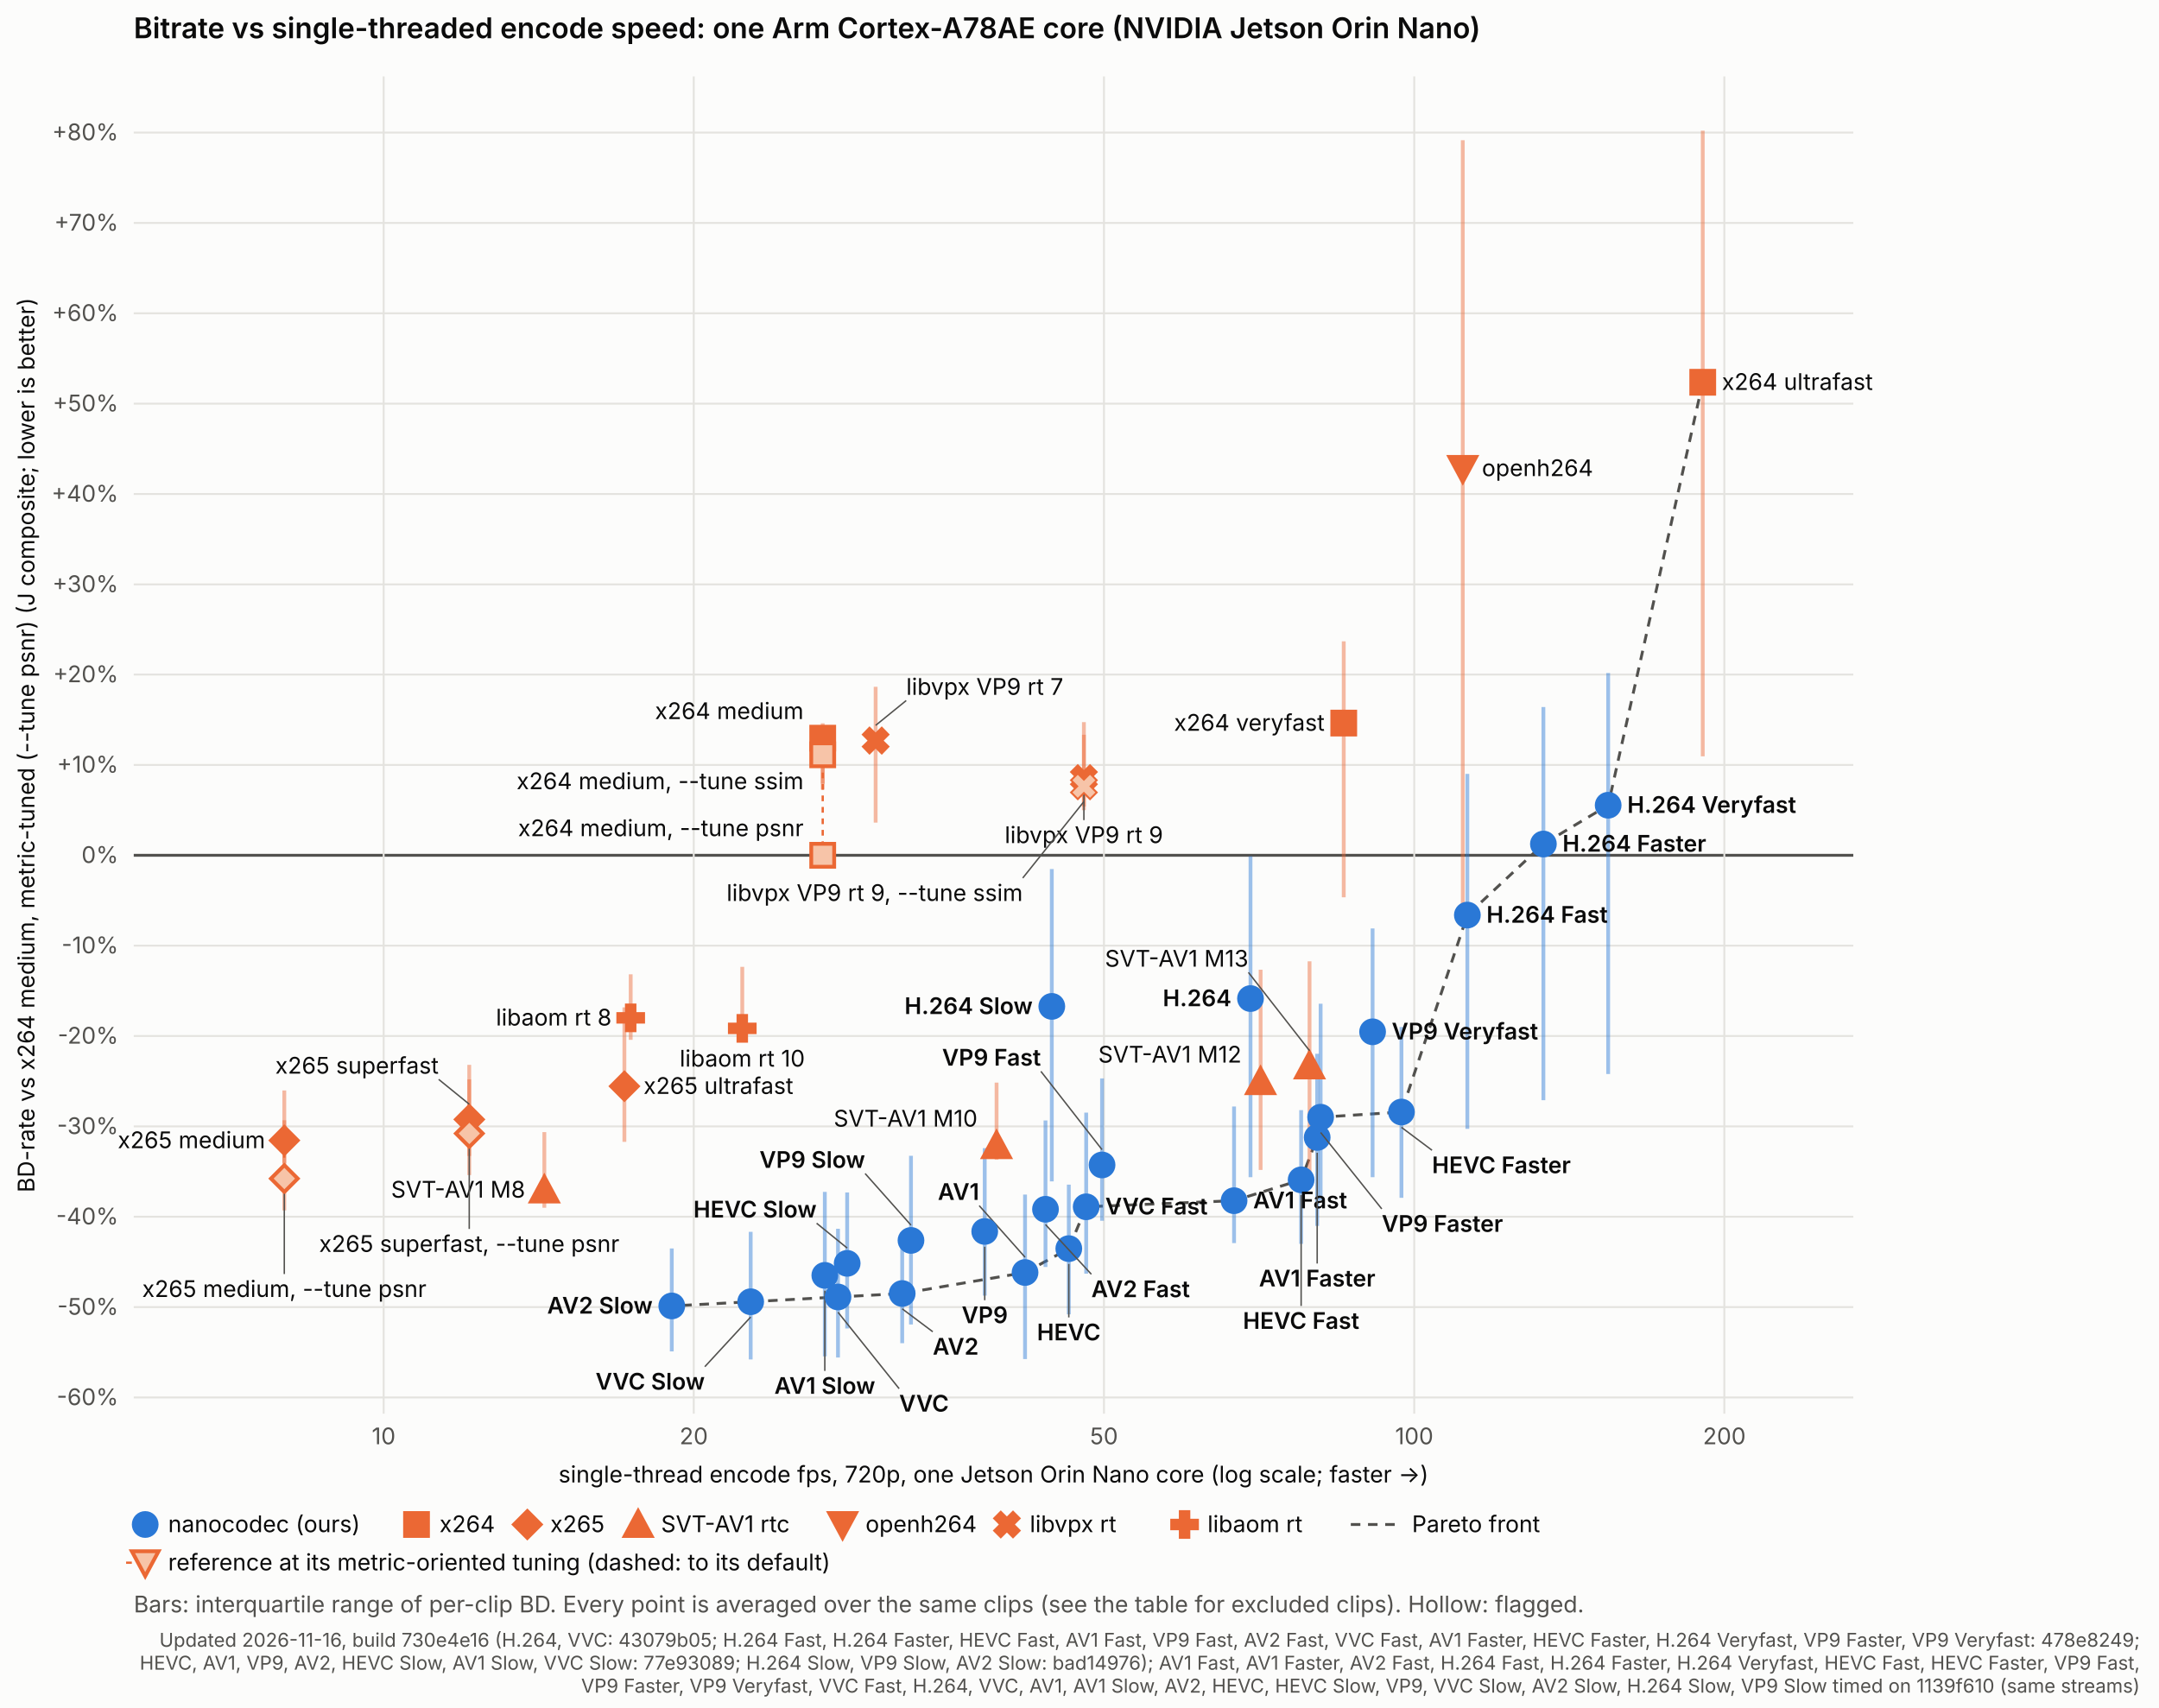
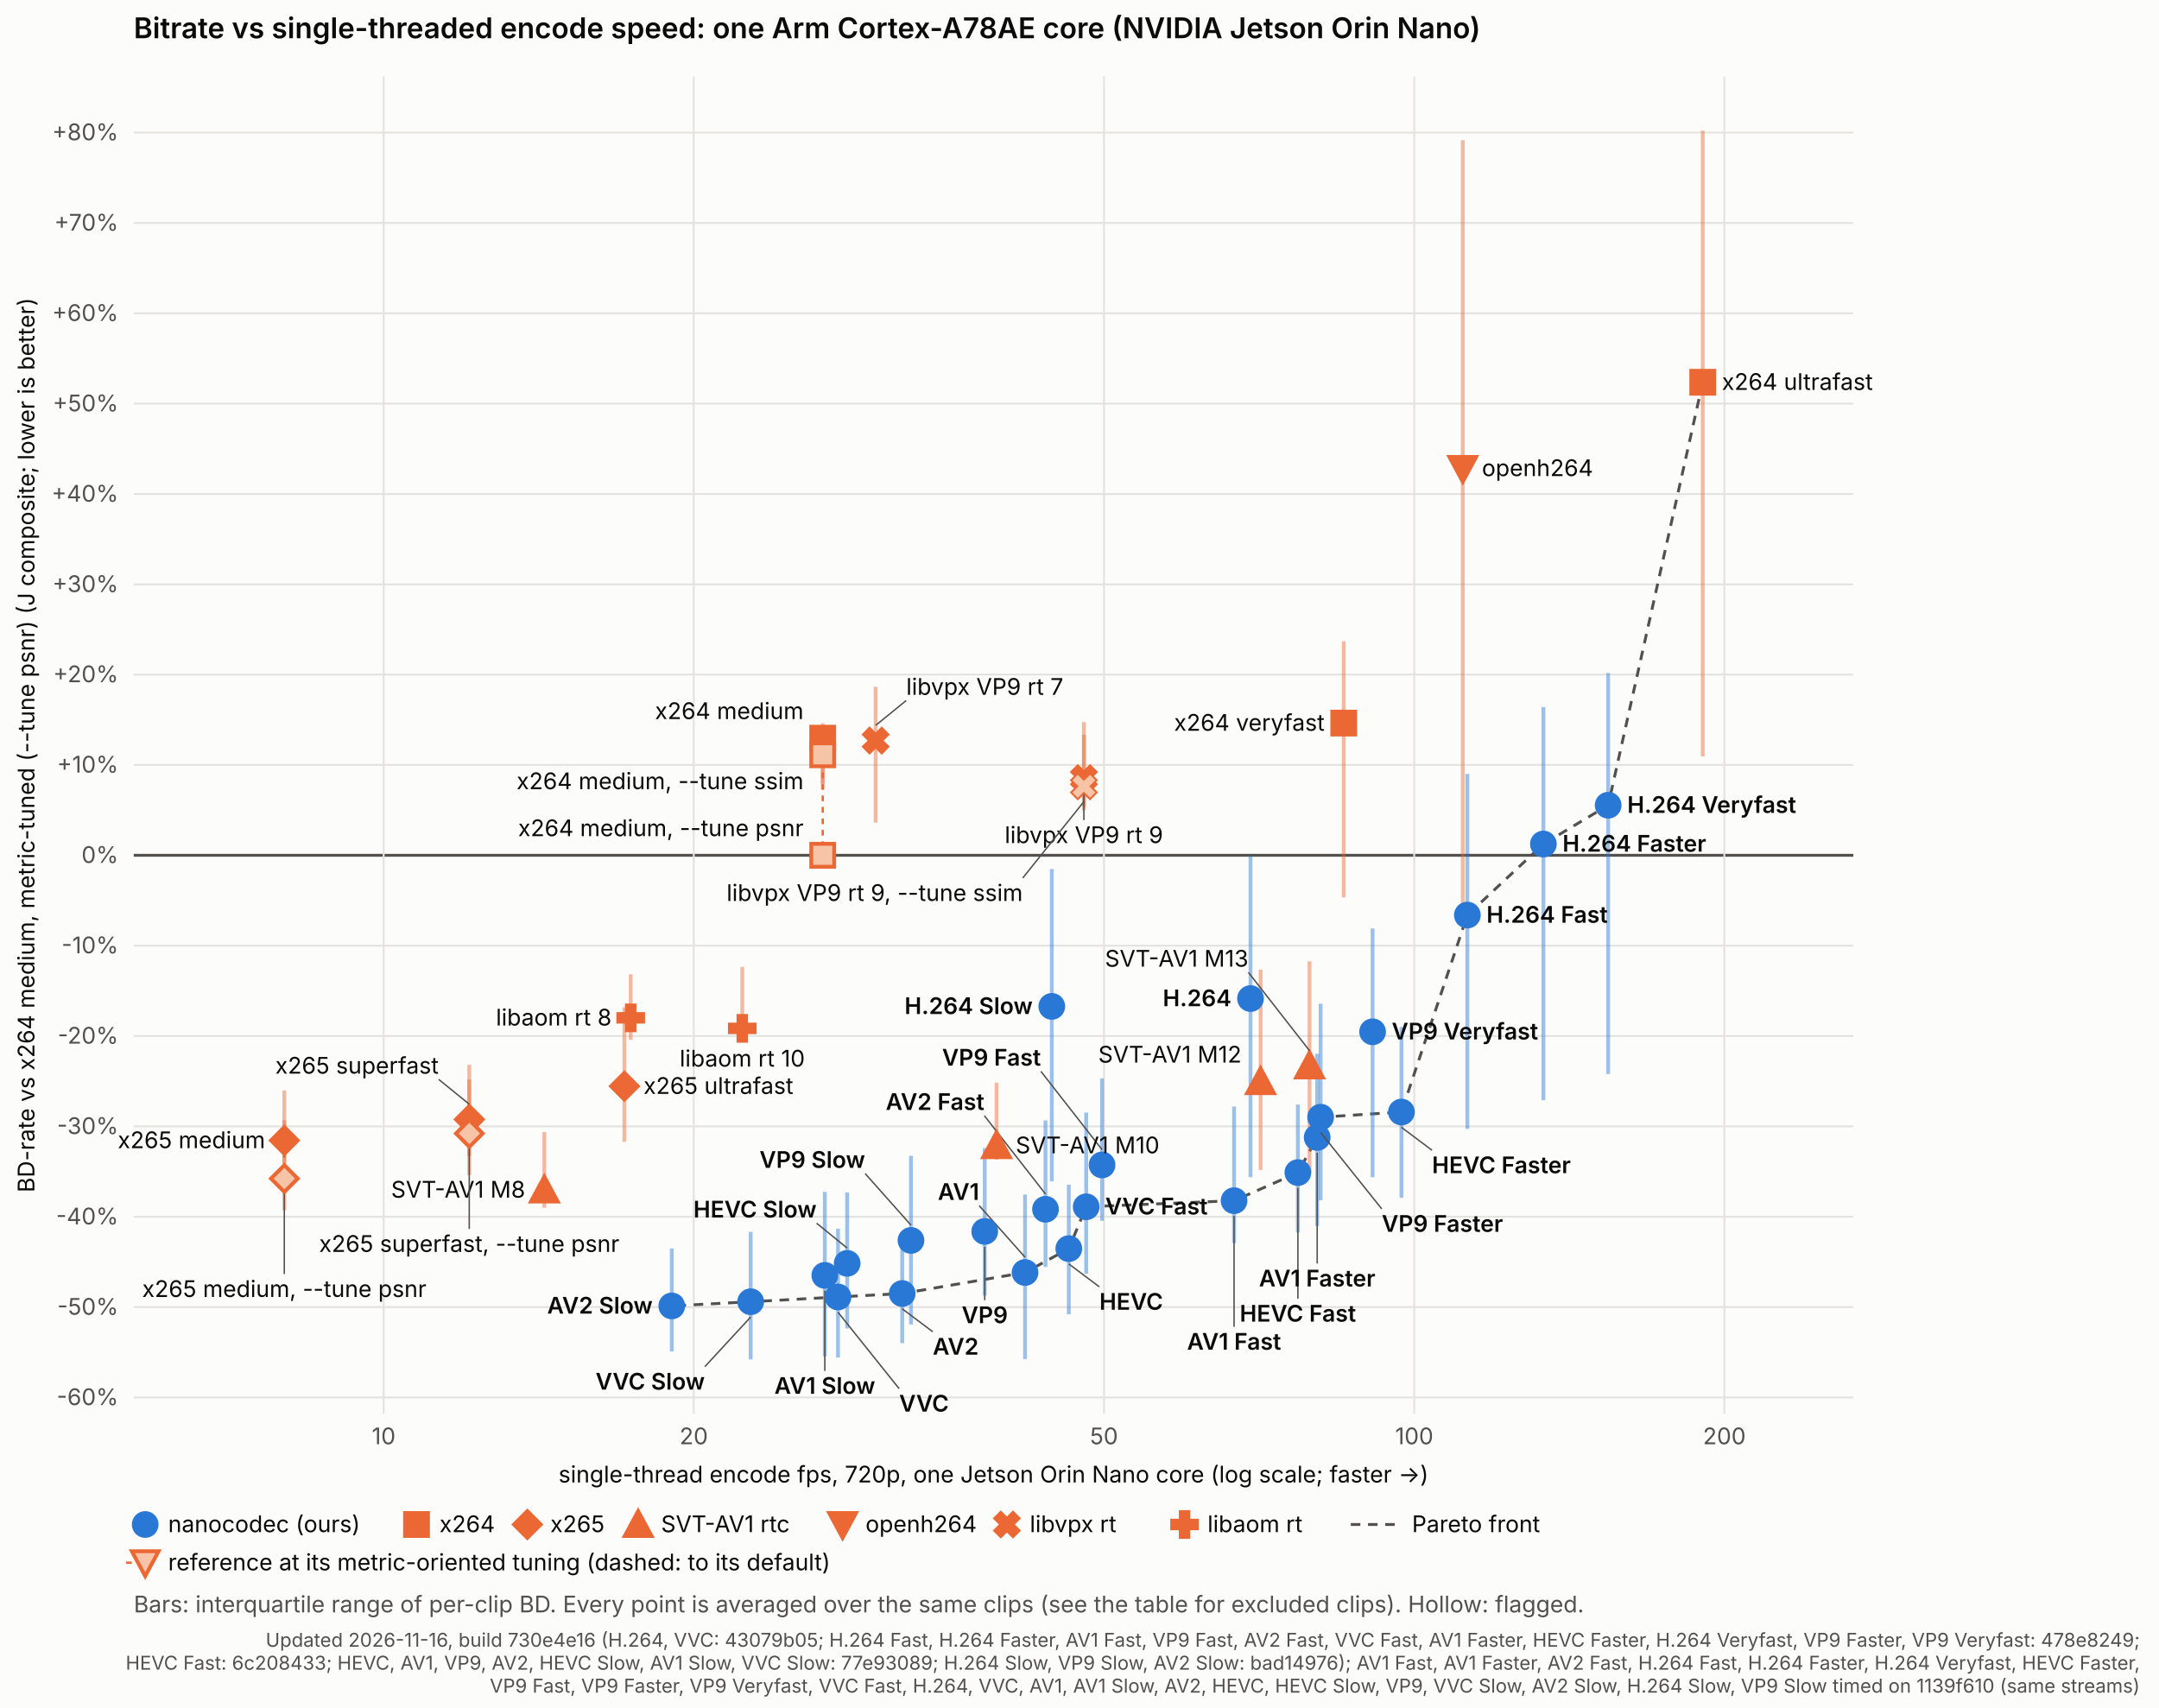
<svg xmlns="http://www.w3.org/2000/svg" viewBox="0 0 1130 894" width="1130" height="894" font-family="system-ui, -apple-system, Segoe UI, sans-serif" font-size="12">
  <rect width="1130" height="894" fill="#fcfcfb" />
  <text x="70" y="20" font-size="15" font-weight="600" fill="#0b0b0b">Bitrate vs single-threaded encode speed: one Arm Cortex-A78AE core (NVIDIA Jetson Orin Nano)</text>
  <text x="70" y="35" fill="#52514e" />
  <line x1="70" x2="970" y1="731.5" y2="731.5" stroke="#e4e3df" stroke-width="1" />
  <text x="62" y="735.5" text-anchor="end" fill="#52514e">-60%</text>
  <line x1="70" x2="970" y1="684.2" y2="684.2" stroke="#e4e3df" stroke-width="1" />
  <text x="62" y="688.2" text-anchor="end" fill="#52514e">-50%</text>
  <line x1="70" x2="970" y1="636.9" y2="636.9" stroke="#e4e3df" stroke-width="1" />
  <text x="62" y="640.9" text-anchor="end" fill="#52514e">-40%</text>
  <line x1="70" x2="970" y1="589.6" y2="589.6" stroke="#e4e3df" stroke-width="1" />
  <text x="62" y="593.6" text-anchor="end" fill="#52514e">-30%</text>
  <line x1="70" x2="970" y1="542.3" y2="542.3" stroke="#e4e3df" stroke-width="1" />
  <text x="62" y="546.3" text-anchor="end" fill="#52514e">-20%</text>
  <line x1="70" x2="970" y1="495.0" y2="495.0" stroke="#e4e3df" stroke-width="1" />
  <text x="62" y="499.0" text-anchor="end" fill="#52514e">-10%</text>
  <line x1="70" x2="970" y1="447.7" y2="447.7" stroke="#52514e" stroke-width="1.5" />
  <text x="62" y="451.7" text-anchor="end" fill="#52514e">0%</text>
  <line x1="70" x2="970" y1="400.4" y2="400.4" stroke="#e4e3df" stroke-width="1" />
  <text x="62" y="404.4" text-anchor="end" fill="#52514e">+10%</text>
  <line x1="70" x2="970" y1="353.1" y2="353.1" stroke="#e4e3df" stroke-width="1" />
  <text x="62" y="357.1" text-anchor="end" fill="#52514e">+20%</text>
  <line x1="70" x2="970" y1="305.9" y2="305.9" stroke="#e4e3df" stroke-width="1" />
  <text x="62" y="309.9" text-anchor="end" fill="#52514e">+30%</text>
  <line x1="70" x2="970" y1="258.6" y2="258.6" stroke="#e4e3df" stroke-width="1" />
  <text x="62" y="262.6" text-anchor="end" fill="#52514e">+40%</text>
  <line x1="70" x2="970" y1="211.3" y2="211.3" stroke="#e4e3df" stroke-width="1" />
  <text x="62" y="215.3" text-anchor="end" fill="#52514e">+50%</text>
  <line x1="70" x2="970" y1="164.0" y2="164.0" stroke="#e4e3df" stroke-width="1" />
  <text x="62" y="168.0" text-anchor="end" fill="#52514e">+60%</text>
  <line x1="70" x2="970" y1="116.7" y2="116.7" stroke="#e4e3df" stroke-width="1" />
  <text x="62" y="120.7" text-anchor="end" fill="#52514e">+70%</text>
  <line x1="70" x2="970" y1="69.4" y2="69.4" stroke="#e4e3df" stroke-width="1" />
  <text x="62" y="73.4" text-anchor="end" fill="#52514e">+80%</text>
  <line x1="200.8" x2="200.8" y1="40" y2="740" stroke="#e4e3df" />
  <text x="200.8" y="756" text-anchor="middle" fill="#52514e">10</text>
  <line x1="363.1" x2="363.1" y1="40" y2="740" stroke="#e4e3df" />
  <text x="363.1" y="756" text-anchor="middle" fill="#52514e">20</text>
  <line x1="577.8" x2="577.8" y1="40" y2="740" stroke="#e4e3df" />
  <text x="577.8" y="756" text-anchor="middle" fill="#52514e">50</text>
  <line x1="740.2" x2="740.2" y1="40" y2="740" stroke="#e4e3df" />
  <text x="740.2" y="756" text-anchor="middle" fill="#52514e">100</text>
  <line x1="902.5" x2="902.5" y1="40" y2="740" stroke="#e4e3df" />
  <text x="902.5" y="756" text-anchor="middle" fill="#52514e">200</text>
  <text x="520.0" y="776" text-anchor="middle" fill="#0b0b0b">single-thread encode fps, 720p, one Jetson Orin Nano core (log scale; faster →)</text>
  <text transform="translate(18,390.0) rotate(-90)" text-anchor="middle" fill="#0b0b0b">BD-rate vs x264 medium, metric-tuned (--tune psnr) (J composite; lower is better)</text>
-   <polyline points="891.2,200.1 841.7,421.5 807.8,441.8 768.0,479.0 733.5,582.1 691.2,584.8 689.4,595.4 681.0,617.6 645.9,628.5 568.5,631.7 559.4,653.6 536.5,666.1 472.2,677.1 438.6,678.9 392.9,681.4 351.6,683.6" fill="none" stroke="#52514e" stroke-width="1.5" stroke-dasharray="5 4" />
+   <polyline points="891.2,200.1 841.7,421.5 807.8,441.8 768.0,479.0 733.5,582.1 691.2,584.8 689.4,595.4 679.3,613.8 645.9,628.5 568.5,631.7 559.4,653.6 536.5,666.1 472.2,677.1 438.6,678.9 392.9,681.4 351.6,683.6" fill="none" stroke="#52514e" stroke-width="1.5" stroke-dasharray="5 4" />
  <line x1="430.6" y1="386.4" x2="430.6" y2="447.7" stroke="#eb6834" stroke-width="1.2" stroke-dasharray="3 3" />
  <line x1="430.6" y1="386.4" x2="430.6" y2="395.1" stroke="#eb6834" stroke-width="1.2" stroke-dasharray="3 3" />
  <line x1="245.6" y1="586.0" x2="245.6" y2="593.3" stroke="#eb6834" stroke-width="1.2" stroke-dasharray="3 3" />
  <line x1="148.8" y1="597.0" x2="148.8" y2="616.9" stroke="#eb6834" stroke-width="1.2" stroke-dasharray="3 3" />
  <line x1="567.3" y1="407.3" x2="567.3" y2="411.6" stroke="#eb6834" stroke-width="1.2" stroke-dasharray="3 3" />
  <line x1="430.6" x2="430.6" y1="447.7" y2="447.7" stroke="#eb6834" stroke-opacity="0.45" stroke-width="2" />
  <line x1="430.6" x2="430.6" y1="410.2" y2="388.9" stroke="#eb6834" stroke-opacity="0.45" stroke-width="2" />
  <line x1="550.5" x2="550.5" y1="618.4" y2="454.9" stroke="#2a78d6" stroke-opacity="0.45" stroke-width="2" />
  <line x1="654.5" x2="654.5" y1="616.2" y2="448.2" stroke="#2a78d6" stroke-opacity="0.45" stroke-width="2" />
  <line x1="768.0" x2="768.0" y1="590.9" y2="405.1" stroke="#2a78d6" stroke-opacity="0.45" stroke-width="2" />
  <line x1="807.8" x2="807.8" y1="575.9" y2="370.1" stroke="#2a78d6" stroke-opacity="0.45" stroke-width="2" />
  <line x1="841.7" x2="841.7" y1="562.2" y2="352.3" stroke="#2a78d6" stroke-opacity="0.45" stroke-width="2" />
  <line x1="443.4" x2="443.4" y1="695.4" y2="624.2" stroke="#2a78d6" stroke-opacity="0.45" stroke-width="2" />
  <line x1="559.4" x2="559.4" y1="688.0" y2="620.1" stroke="#2a78d6" stroke-opacity="0.45" stroke-width="2" />
-   <line x1="681.0" x2="681.0" y1="651.1" y2="581.1" stroke="#2a78d6" stroke-opacity="0.45" stroke-width="2" />
+   <line x1="679.3" x2="679.3" y1="645.1" y2="578.2" stroke="#2a78d6" stroke-opacity="0.45" stroke-width="2" />
  <line x1="733.5" x2="733.5" y1="627.0" y2="537.6" stroke="#2a78d6" stroke-opacity="0.45" stroke-width="2" />
  <line x1="431.7" x2="431.7" y1="710.0" y2="623.9" stroke="#2a78d6" stroke-opacity="0.45" stroke-width="2" />
  <line x1="536.5" x2="536.5" y1="711.4" y2="625.3" stroke="#2a78d6" stroke-opacity="0.45" stroke-width="2" />
  <line x1="645.9" x2="645.9" y1="650.7" y2="579.2" stroke="#2a78d6" stroke-opacity="0.45" stroke-width="2" />
  <line x1="689.4" x2="689.4" y1="641.7" y2="551.6" stroke="#2a78d6" stroke-opacity="0.45" stroke-width="2" />
  <line x1="476.8" x2="476.8" y1="693.3" y2="605.0" stroke="#2a78d6" stroke-opacity="0.45" stroke-width="2" />
  <line x1="515.4" x2="515.4" y1="678.2" y2="601.0" stroke="#2a78d6" stroke-opacity="0.45" stroke-width="2" />
  <line x1="576.8" x2="576.8" y1="639.0" y2="564.5" stroke="#2a78d6" stroke-opacity="0.45" stroke-width="2" />
  <line x1="691.2" x2="691.2" y1="628.3" y2="525.4" stroke="#2a78d6" stroke-opacity="0.45" stroke-width="2" />
  <line x1="718.4" x2="718.4" y1="616.2" y2="486.0" stroke="#2a78d6" stroke-opacity="0.45" stroke-width="2" />
  <line x1="351.6" x2="351.6" y1="707.4" y2="653.5" stroke="#2a78d6" stroke-opacity="0.45" stroke-width="2" />
  <line x1="472.2" x2="472.2" y1="703.1" y2="645.1" stroke="#2a78d6" stroke-opacity="0.45" stroke-width="2" />
  <line x1="547.2" x2="547.2" y1="663.2" y2="586.5" stroke="#2a78d6" stroke-opacity="0.45" stroke-width="2" />
  <line x1="392.9" x2="392.9" y1="711.6" y2="644.8" stroke="#2a78d6" stroke-opacity="0.45" stroke-width="2" />
  <line x1="438.6" x2="438.6" y1="710.6" y2="643.2" stroke="#2a78d6" stroke-opacity="0.45" stroke-width="2" />
  <line x1="568.5" x2="568.5" y1="666.7" y2="582.4" stroke="#2a78d6" stroke-opacity="0.45" stroke-width="2" />
  <line x1="765.6" x2="765.6" y1="481.4" y2="73.4" stroke="#eb6834" stroke-opacity="0.45" stroke-width="2" />
  <line x1="891.2" x2="891.2" y1="395.9" y2="68.4" stroke="#eb6834" stroke-opacity="0.45" stroke-width="2" />
  <line x1="703.3" x2="703.3" y1="469.7" y2="335.7" stroke="#eb6834" stroke-opacity="0.45" stroke-width="2" />
  <line x1="326.8" x2="326.8" y1="597.7" y2="527.3" stroke="#eb6834" stroke-opacity="0.45" stroke-width="2" />
  <line x1="245.6" x2="245.6" y1="605.1" y2="557.4" stroke="#eb6834" stroke-opacity="0.45" stroke-width="2" />
  <line x1="148.8" x2="148.8" y1="608.8" y2="570.8" stroke="#eb6834" stroke-opacity="0.45" stroke-width="2" />
  <line x1="284.9" x2="284.9" y1="632.2" y2="592.6" stroke="#eb6834" stroke-opacity="0.45" stroke-width="2" />
  <line x1="521.6" x2="521.6" y1="607.0" y2="566.7" stroke="#eb6834" stroke-opacity="0.45" stroke-width="2" />
  <line x1="659.8" x2="659.8" y1="612.4" y2="507.6" stroke="#eb6834" stroke-opacity="0.45" stroke-width="2" />
  <line x1="685.4" x2="685.4" y1="613.8" y2="503.2" stroke="#eb6834" stroke-opacity="0.45" stroke-width="2" />
  <line x1="458.3" x2="458.3" y1="430.6" y2="359.5" stroke="#eb6834" stroke-opacity="0.45" stroke-width="2" />
  <line x1="567.3" x2="567.3" y1="422.2" y2="378.0" stroke="#eb6834" stroke-opacity="0.45" stroke-width="2" />
  <line x1="330.1" x2="330.1" y1="544.3" y2="510.0" stroke="#eb6834" stroke-opacity="0.45" stroke-width="2" />
  <line x1="388.5" x2="388.5" y1="535.8" y2="506.1" stroke="#eb6834" stroke-opacity="0.45" stroke-width="2" />
  <line x1="430.6" x2="430.6" y1="413.3" y2="378.6" stroke="#eb6834" stroke-opacity="0.45" stroke-width="2" />
  <line x1="245.6" x2="245.6" y1="615.1" y2="565.0" stroke="#eb6834" stroke-opacity="0.45" stroke-width="2" />
  <line x1="148.8" x2="148.8" y1="633.6" y2="586.4" stroke="#eb6834" stroke-opacity="0.45" stroke-width="2" />
  <line x1="567.3" x2="567.3" y1="424.1" y2="384.6" stroke="#eb6834" stroke-opacity="0.45" stroke-width="2" />
  <g>
    <rect x="424.6" y="441.7" width="12" height="12" fill="#f7c4a8" stroke="#eb6834" stroke-width="2" />
  </g>
  <text x="420.6" y="437.7" text-anchor="end" fill="#0b0b0b">x264 medium, --tune psnr</text>
  <g>
    <rect x="424.6" y="380.4" width="12" height="12" fill="#eb6834" stroke="#eb6834" stroke-width="2" />
  </g>
  <text x="420.6" y="376.4" text-anchor="end" fill="#0b0b0b">x264 medium</text>
  <g>
    <circle cx="550.5" cy="526.8" r="6" fill="#2a78d6" stroke="#2a78d6" stroke-width="2" />
  </g>
  <text x="540.5" y="530.8" text-anchor="end" fill="#0b0b0b" font-weight="600">H.264 Slow</text>
  <g>
    <circle cx="654.5" cy="522.7" r="6" fill="#2a78d6" stroke="#2a78d6" stroke-width="2" />
  </g>
  <text x="644.5" y="526.7" text-anchor="end" fill="#0b0b0b" font-weight="600">H.264</text>
  <g>
    <circle cx="768.0" cy="479.0" r="6" fill="#2a78d6" stroke="#2a78d6" stroke-width="2" />
  </g>
  <text x="778.0" y="483.0" text-anchor="start" fill="#0b0b0b" font-weight="600">H.264 Fast</text>
  <g>
    <circle cx="807.8" cy="441.8" r="6" fill="#2a78d6" stroke="#2a78d6" stroke-width="2" />
  </g>
  <text x="817.8" y="445.8" text-anchor="start" fill="#0b0b0b" font-weight="600">H.264 Faster</text>
  <g>
    <circle cx="841.7" cy="421.5" r="6" fill="#2a78d6" stroke="#2a78d6" stroke-width="2" />
  </g>
  <text x="851.7" y="425.5" text-anchor="start" fill="#0b0b0b" font-weight="600">H.264 Veryfast</text>
  <g>
    <circle cx="443.4" cy="661.3" r="6" fill="#2a78d6" stroke="#2a78d6" stroke-width="2" />
  </g>
  <line x1="443.4" y1="653.3" x2="427.4" y2="640.3" stroke="#52514e" stroke-width="0.75" />
  <text x="427.4" y="637.3" text-anchor="end" fill="#0b0b0b" font-weight="600">HEVC Slow</text>
  <g>
    <circle cx="559.4" cy="653.6" r="6" fill="#2a78d6" stroke="#2a78d6" stroke-width="2" />
  </g>
-   <line x1="559.4" y1="661.6" x2="559.4" y2="689.6" stroke="#52514e" stroke-width="0.75" />
-   <text x="559.4" y="701.6" text-anchor="middle" fill="#0b0b0b" font-weight="600">HEVC</text>
-   <g>
-     <circle cx="681.0" cy="617.6" r="6" fill="#2a78d6" stroke="#2a78d6" stroke-width="2" />
-   </g>
-   <line x1="681.0" y1="625.6" x2="681.0" y2="683.6" stroke="#52514e" stroke-width="0.75" />
-   <text x="681.0" y="695.6" text-anchor="middle" fill="#0b0b0b" font-weight="600">HEVC Fast</text>
+   <line x1="559.4" y1="661.6" x2="575.4" y2="673.6" stroke="#52514e" stroke-width="0.75" />
+   <text x="575.4" y="685.6" text-anchor="start" fill="#0b0b0b" font-weight="600">HEVC</text>
+   <g>
+     <circle cx="679.3" cy="613.8" r="6" fill="#2a78d6" stroke="#2a78d6" stroke-width="2" />
+   </g>
+   <line x1="679.3" y1="621.8" x2="679.3" y2="679.8" stroke="#52514e" stroke-width="0.75" />
+   <text x="679.3" y="691.8" text-anchor="middle" fill="#0b0b0b" font-weight="600">HEVC Fast</text>
  <g>
    <circle cx="733.5" cy="582.1" r="6" fill="#2a78d6" stroke="#2a78d6" stroke-width="2" />
  </g>
  <line x1="733.5" y1="590.1" x2="749.5" y2="602.1" stroke="#52514e" stroke-width="0.75" />
  <text x="749.5" y="614.1" text-anchor="start" fill="#0b0b0b" font-weight="600">HEVC Faster</text>
  <g>
    <circle cx="431.7" cy="667.6" r="6" fill="#2a78d6" stroke="#2a78d6" stroke-width="2" />
  </g>
  <line x1="431.7" y1="675.6" x2="431.7" y2="717.6" stroke="#52514e" stroke-width="0.75" />
  <text x="431.7" y="729.6" text-anchor="middle" fill="#0b0b0b" font-weight="600">AV1 Slow</text>
  <g>
    <circle cx="536.5" cy="666.1" r="6" fill="#2a78d6" stroke="#2a78d6" stroke-width="2" />
  </g>
  <line x1="536.5" y1="658.1" x2="512.5" y2="631.1" stroke="#52514e" stroke-width="0.75" />
  <text x="512.5" y="628.1" text-anchor="end" fill="#0b0b0b" font-weight="600">AV1</text>
  <g>
    <circle cx="645.9" cy="628.5" r="6" fill="#2a78d6" stroke="#2a78d6" stroke-width="2" />
  </g>
-   <text x="655.9" y="632.5" text-anchor="start" fill="#0b0b0b" font-weight="600">AV1 Fast</text>
+   <line x1="645.9" y1="636.5" x2="645.9" y2="694.5" stroke="#52514e" stroke-width="0.75" />
+   <text x="645.9" y="706.5" text-anchor="middle" fill="#0b0b0b" font-weight="600">AV1 Fast</text>
  <g>
    <circle cx="689.4" cy="595.4" r="6" fill="#2a78d6" stroke="#2a78d6" stroke-width="2" />
  </g>
  <line x1="689.4" y1="603.4" x2="689.4" y2="661.4" stroke="#52514e" stroke-width="0.75" />
  <text x="689.4" y="673.4" text-anchor="middle" fill="#0b0b0b" font-weight="600">AV1 Faster</text>
  <g>
    <circle cx="476.8" cy="649.3" r="6" fill="#2a78d6" stroke="#2a78d6" stroke-width="2" />
  </g>
  <line x1="476.8" y1="641.3" x2="452.8" y2="614.3" stroke="#52514e" stroke-width="0.75" />
  <text x="452.8" y="611.3" text-anchor="end" fill="#0b0b0b" font-weight="600">VP9 Slow</text>
  <g>
    <circle cx="515.4" cy="644.6" r="6" fill="#2a78d6" stroke="#2a78d6" stroke-width="2" />
  </g>
  <line x1="515.4" y1="652.6" x2="515.4" y2="680.6" stroke="#52514e" stroke-width="0.75" />
  <text x="515.4" y="692.6" text-anchor="middle" fill="#0b0b0b" font-weight="600">VP9</text>
  <g>
    <circle cx="576.8" cy="609.8" r="6" fill="#2a78d6" stroke="#2a78d6" stroke-width="2" />
  </g>
  <line x1="576.8" y1="601.8" x2="544.8" y2="560.8" stroke="#52514e" stroke-width="0.75" />
  <text x="544.8" y="557.8" text-anchor="end" fill="#0b0b0b" font-weight="600">VP9 Fast</text>
  <g>
    <circle cx="691.2" cy="584.8" r="6" fill="#2a78d6" stroke="#2a78d6" stroke-width="2" />
  </g>
  <line x1="691.2" y1="592.8" x2="723.2" y2="632.8" stroke="#52514e" stroke-width="0.75" />
  <text x="723.2" y="644.8" text-anchor="start" fill="#0b0b0b" font-weight="600">VP9 Faster</text>
  <g>
    <circle cx="718.4" cy="540.1" r="6" fill="#2a78d6" stroke="#2a78d6" stroke-width="2" />
  </g>
  <text x="728.4" y="544.1" text-anchor="start" fill="#0b0b0b" font-weight="600">VP9 Veryfast</text>
  <g>
    <circle cx="351.6" cy="683.6" r="6" fill="#2a78d6" stroke="#2a78d6" stroke-width="2" />
  </g>
  <text x="341.6" y="687.6" text-anchor="end" fill="#0b0b0b" font-weight="600">AV2 Slow</text>
  <g>
    <circle cx="472.2" cy="677.1" r="6" fill="#2a78d6" stroke="#2a78d6" stroke-width="2" />
  </g>
  <line x1="472.2" y1="685.1" x2="488.2" y2="697.1" stroke="#52514e" stroke-width="0.75" />
  <text x="488.2" y="709.1" text-anchor="start" fill="#0b0b0b" font-weight="600">AV2</text>
  <g>
    <circle cx="547.2" cy="633.0" r="6" fill="#2a78d6" stroke="#2a78d6" stroke-width="2" />
  </g>
-   <line x1="547.2" y1="641.0" x2="571.2" y2="667.0" stroke="#52514e" stroke-width="0.75" />
-   <text x="571.2" y="679.0" text-anchor="start" fill="#0b0b0b" font-weight="600">AV2 Fast</text>
+   <line x1="547.2" y1="625.0" x2="515.2" y2="584.0" stroke="#52514e" stroke-width="0.75" />
+   <text x="515.2" y="581.0" text-anchor="end" fill="#0b0b0b" font-weight="600">AV2 Fast</text>
  <g>
    <circle cx="392.9" cy="681.4" r="6" fill="#2a78d6" stroke="#2a78d6" stroke-width="2" />
  </g>
  <line x1="392.9" y1="689.4" x2="368.9" y2="715.4" stroke="#52514e" stroke-width="0.75" />
  <text x="368.9" y="727.4" text-anchor="end" fill="#0b0b0b" font-weight="600">VVC Slow</text>
  <g>
    <circle cx="438.6" cy="678.9" r="6" fill="#2a78d6" stroke="#2a78d6" stroke-width="2" />
  </g>
  <line x1="438.6" y1="686.9" x2="470.6" y2="726.9" stroke="#52514e" stroke-width="0.75" />
  <text x="470.6" y="738.9" text-anchor="start" fill="#0b0b0b" font-weight="600">VVC</text>
  <g>
    <circle cx="568.5" cy="631.7" r="6" fill="#2a78d6" stroke="#2a78d6" stroke-width="2" />
  </g>
  <text x="578.5" y="635.7" text-anchor="start" fill="#0b0b0b" font-weight="600">VVC Fast</text>
  <g>
    <polygon points="765.601,252.166 772.601,239.166 758.601,239.166" fill="#eb6834" stroke="#eb6834" stroke-width="2" />
  </g>
  <text x="775.6" y="249.2" text-anchor="start" fill="#0b0b0b">openh264</text>
  <g>
    <rect x="885.2" y="194.1" width="12" height="12" fill="#eb6834" stroke="#eb6834" stroke-width="2" />
  </g>
  <text x="901.2" y="204.1" text-anchor="start" fill="#0b0b0b">x264 ultrafast</text>
  <g>
    <rect x="697.3" y="372.5" width="12" height="12" fill="#eb6834" stroke="#eb6834" stroke-width="2" />
  </g>
  <text x="693.3" y="382.5" text-anchor="end" fill="#0b0b0b">x264 veryfast</text>
  <g>
    <polygon points="326.811,561.587 333.811,568.587 326.811,575.587 319.811,568.587" fill="#eb6834" stroke="#eb6834" stroke-width="2" />
  </g>
  <text x="336.8" y="572.6" text-anchor="start" fill="#0b0b0b">x265 ultrafast</text>
  <g>
    <polygon points="245.647,578.971 252.647,585.971 245.647,592.971 238.647,585.971" fill="#eb6834" stroke="#eb6834" stroke-width="2" />
  </g>
  <line x1="245.6" y1="578.0" x2="229.6" y2="565.0" stroke="#52514e" stroke-width="0.75" />
  <text x="229.6" y="562.0" text-anchor="end" fill="#0b0b0b">x265 superfast</text>
  <g>
    <polygon points="148.821,589.956 155.821,596.956 148.821,603.956 141.821,596.956" fill="#eb6834" stroke="#eb6834" stroke-width="2" />
  </g>
  <text x="138.8" y="601.0" text-anchor="end" fill="#0b0b0b">x265 medium</text>
  <g>
    <polygon points="284.896,615.936 291.896,628.936 277.896,628.936" fill="#eb6834" stroke="#eb6834" stroke-width="2" />
  </g>
  <text x="274.9" y="626.9" text-anchor="end" fill="#0b0b0b">SVT-AV1 M8</text>
  <g>
    <polygon points="521.574,592.749 528.574,605.749 514.574,605.749" fill="#eb6834" stroke="#eb6834" stroke-width="2" />
  </g>
-   <text x="511.6" y="589.7" text-anchor="end" fill="#0b0b0b">SVT-AV1 M10</text>
+   <text x="531.6" y="603.7" text-anchor="start" fill="#0b0b0b">SVT-AV1 M10</text>
  <g>
    <polygon points="659.751,559.22 666.751,572.22 652.751,572.22" fill="#eb6834" stroke="#eb6834" stroke-width="2" />
  </g>
  <text x="649.8" y="556.2" text-anchor="end" fill="#0b0b0b">SVT-AV1 M12</text>
  <g>
    <polygon points="685.389,551.009 692.389,564.009 678.389,564.009" fill="#eb6834" stroke="#eb6834" stroke-width="2" />
  </g>
  <line x1="685.4" y1="550.0" x2="653.4" y2="509.0" stroke="#52514e" stroke-width="0.75" />
  <text x="653.4" y="506.0" text-anchor="end" fill="#0b0b0b">SVT-AV1 M13</text>
  <g>
    <polygon points="461.5,380.9 465.0,384.5 461.8,387.7 465.0,390.8 461.5,394.4 458.3,391.2 455.1,394.4 451.6,390.8 454.8,387.7 451.6,384.5 455.1,380.9 458.3,384.1" fill="#eb6834" stroke="#eb6834" stroke-width="1" />
  </g>
  <line x1="458.3" y1="379.7" x2="474.3" y2="366.7" stroke="#52514e" stroke-width="0.75" />
  <text x="474.3" y="363.7" text-anchor="start" fill="#0b0b0b">libvpx VP9 rt 7</text>
  <g>
    <polygon points="570.5,400.6 574.0,404.1 570.8,407.3 574.0,410.5 570.5,414.0 567.3,410.9 564.1,414.0 560.6,410.5 563.8,407.3 560.6,404.1 564.1,400.6 567.3,403.8" fill="#eb6834" stroke="#eb6834" stroke-width="1" />
  </g>
  <line x1="567.3" y1="415.3" x2="567.3" y2="429.3" stroke="#52514e" stroke-width="0.75" />
  <text x="567.3" y="441.3" text-anchor="middle" fill="#0b0b0b">libvpx VP9 rt 9</text>
  <g>
    <polygon points="327.6,525.8 332.6,525.8 332.6,530.3 337.1,530.3 337.1,535.3 332.6,535.3 332.6,539.8 327.6,539.8 327.6,535.3 323.1,535.3 323.1,530.3 327.6,530.3" fill="#eb6834" stroke="#eb6834" stroke-width="1" />
  </g>
  <text x="320.1" y="536.8" text-anchor="end" fill="#0b0b0b">libaom rt 8</text>
  <g>
    <polygon points="386.0,531.3 391.0,531.3 391.0,535.8 395.5,535.8 395.5,540.8 391.0,540.8 391.0,545.3 386.0,545.3 386.0,540.8 381.5,540.8 381.5,535.8 386.0,535.8" fill="#eb6834" stroke="#eb6834" stroke-width="1" />
  </g>
  <text x="388.5" y="558.3" text-anchor="middle" fill="#0b0b0b">libaom rt 10</text>
  <g>
    <rect x="424.6" y="389.1" width="12" height="12" fill="#f7c4a8" stroke="#eb6834" stroke-width="2" />
  </g>
  <text x="420.6" y="413.1" text-anchor="end" fill="#0b0b0b">x264 medium, --tune ssim</text>
  <g>
    <polygon points="245.647,586.32 252.647,593.32 245.647,600.32 238.647,593.32" fill="#f7c4a8" stroke="#eb6834" stroke-width="2" />
  </g>
  <line x1="245.6" y1="601.3" x2="245.6" y2="643.3" stroke="#52514e" stroke-width="0.75" />
  <text x="245.6" y="655.3" text-anchor="middle" fill="#0b0b0b">x265 superfast, --tune psnr</text>
  <g>
    <polygon points="148.821,609.921 155.821,616.921 148.821,623.921 141.821,616.921" fill="#f7c4a8" stroke="#eb6834" stroke-width="2" />
  </g>
  <line x1="148.8" y1="624.9" x2="148.8" y2="666.9" stroke="#52514e" stroke-width="0.75" />
  <text x="148.8" y="678.9" text-anchor="middle" fill="#0b0b0b">x265 medium, --tune psnr</text>
  <g>
    <polygon points="570.5,404.9 574.0,408.4 570.8,411.6 574.0,414.8 570.5,418.3 567.3,415.1 564.1,418.3 560.6,414.8 563.8,411.6 560.6,408.4 564.1,404.9 567.3,408.1" fill="#f7c4a8" stroke="#eb6834" stroke-width="1" />
  </g>
  <line x1="567.3" y1="419.6" x2="535.3" y2="459.6" stroke="#52514e" stroke-width="0.75" />
  <text x="535.3" y="471.6" text-anchor="end" fill="#0b0b0b">libvpx VP9 rt 9, --tune ssim</text>
  <circle cx="76.0" cy="798.0" r="6" fill="#2a78d6" stroke="#2a78d6" stroke-width="2" />
  <text x="88" y="802" fill="#0b0b0b">nanocodec (ours)</text>
  <rect x="212.0" y="792.0" width="12" height="12" fill="#eb6834" stroke="#eb6834" stroke-width="2" />
  <text x="230" y="802" fill="#0b0b0b">x264</text>
  <polygon points="276,791 283,798 276,805 269,798" fill="#eb6834" stroke="#eb6834" stroke-width="2" />
  <text x="288" y="802" fill="#0b0b0b">x265</text>
  <polygon points="334,791 341,804 327,804" fill="#eb6834" stroke="#eb6834" stroke-width="2" />
  <text x="346" y="802" fill="#0b0b0b">SVT-AV1 rtc</text>
  <polygon points="441,805 448,792 434,792" fill="#eb6834" stroke="#eb6834" stroke-width="2" />
  <text x="453" y="802" fill="#0b0b0b">openh264</text>
  <polygon points="530.2,791.3 533.7,794.8 530.5,798.0 533.7,801.2 530.2,804.7 527.0,801.5 523.8,804.7 520.3,801.2 523.5,798.0 520.3,794.8 523.8,791.3 527.0,794.5" fill="#eb6834" stroke="#eb6834" stroke-width="1" />
  <text x="539" y="802" fill="#0b0b0b">libvpx rt</text>
  <polygon points="617.5,791.0 622.5,791.0 622.5,795.5 627.0,795.5 627.0,800.5 622.5,800.5 622.5,805.0 617.5,805.0 617.5,800.5 613.0,800.5 613.0,795.5 617.5,795.5" fill="#eb6834" stroke="#eb6834" stroke-width="1" />
  <text x="632" y="802" fill="#0b0b0b">libaom rt</text>
  <line x1="707" x2="733" y1="798" y2="798" stroke="#52514e" stroke-width="1.5" stroke-dasharray="5 4" />
  <text x="739" y="802" fill="#0b0b0b">Pareto front</text>
  <line x1="66" x2="76" y1="818" y2="818" stroke="#eb6834" stroke-width="1.2" stroke-dasharray="3 3" />
  <polygon points="76,825 83,812 69,812" fill="#f7c4a8" stroke="#eb6834" stroke-width="2" />
  <text x="88" y="822" fill="#0b0b0b">reference at its metric-oriented tuning (dashed: to its default)</text>
  <text x="70" y="844" fill="#52514e">Bars: interquartile range of per-clip BD. Every point is averaged over the same clips (see the table for excluded clips). Hollow: flagged.</text>
-   <text x="1120" y="862" font-size="10" text-anchor="end" fill="#52514e">Updated 2026-11-16, build 730e4e16 (H.264, VVC: 43079b05; H.264 Fast, H.264 Faster, HEVC Fast, AV1 Fast, VP9 Fast, AV2 Fast, VVC Fast, AV1 Faster, HEVC Faster, H.264 Veryfast, VP9 Faster, VP9 Veryfast: 478e8249;</text>
-   <text x="1120" y="874" font-size="10" text-anchor="end" fill="#52514e">HEVC, AV1, VP9, AV2, HEVC Slow, AV1 Slow, VVC Slow: 77e93089; H.264 Slow, VP9 Slow, AV2 Slow: bad14976); AV1 Fast, AV1 Faster, AV2 Fast, H.264 Fast, H.264 Faster, H.264 Veryfast, HEVC Fast, HEVC Faster, VP9 Fast,</text>
-   <text x="1120" y="886" font-size="10" text-anchor="end" fill="#52514e">VP9 Faster, VP9 Veryfast, VVC Fast, H.264, VVC, AV1, AV1 Slow, AV2, HEVC, HEVC Slow, VP9, VVC Slow, AV2 Slow, H.264 Slow, VP9 Slow timed on 1139f610 (same streams)</text>
+   <text x="1120" y="862" font-size="10" text-anchor="end" fill="#52514e">Updated 2026-11-16, build 730e4e16 (H.264, VVC: 43079b05; H.264 Fast, H.264 Faster, AV1 Fast, VP9 Fast, AV2 Fast, VVC Fast, AV1 Faster, HEVC Faster, H.264 Veryfast, VP9 Faster, VP9 Veryfast: 478e8249;</text>
+   <text x="1120" y="874" font-size="10" text-anchor="end" fill="#52514e">HEVC Fast: 6c208433; HEVC, AV1, VP9, AV2, HEVC Slow, AV1 Slow, VVC Slow: 77e93089; H.264 Slow, VP9 Slow, AV2 Slow: bad14976); AV1 Fast, AV1 Faster, AV2 Fast, H.264 Fast, H.264 Faster, H.264 Veryfast, HEVC Faster,</text>
+   <text x="1120" y="886" font-size="10" text-anchor="end" fill="#52514e">VP9 Fast, VP9 Faster, VP9 Veryfast, VVC Fast, H.264, VVC, AV1, AV1 Slow, AV2, HEVC, HEVC Slow, VP9, VVC Slow, AV2 Slow, H.264 Slow, VP9 Slow timed on 1139f610 (same streams)</text>
</svg>
